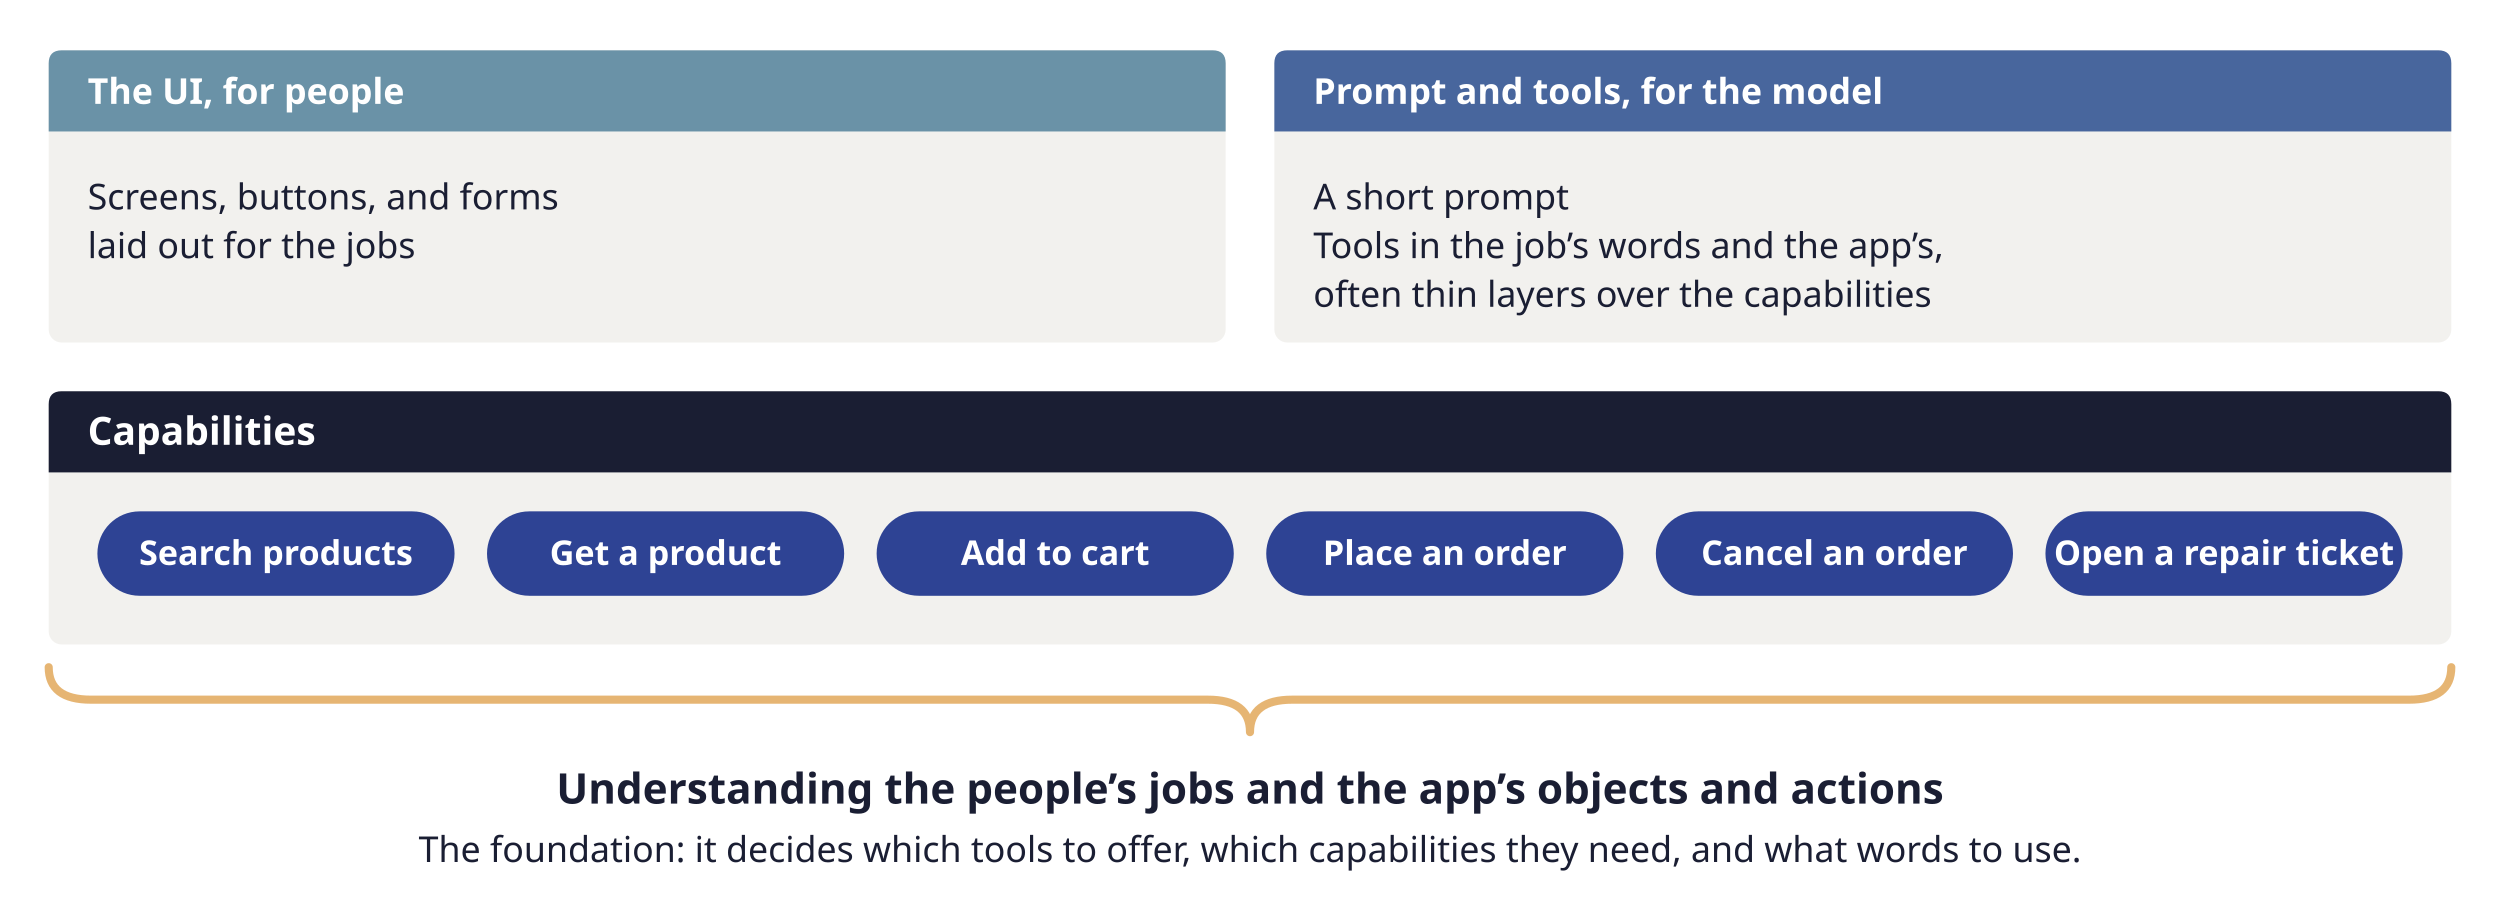
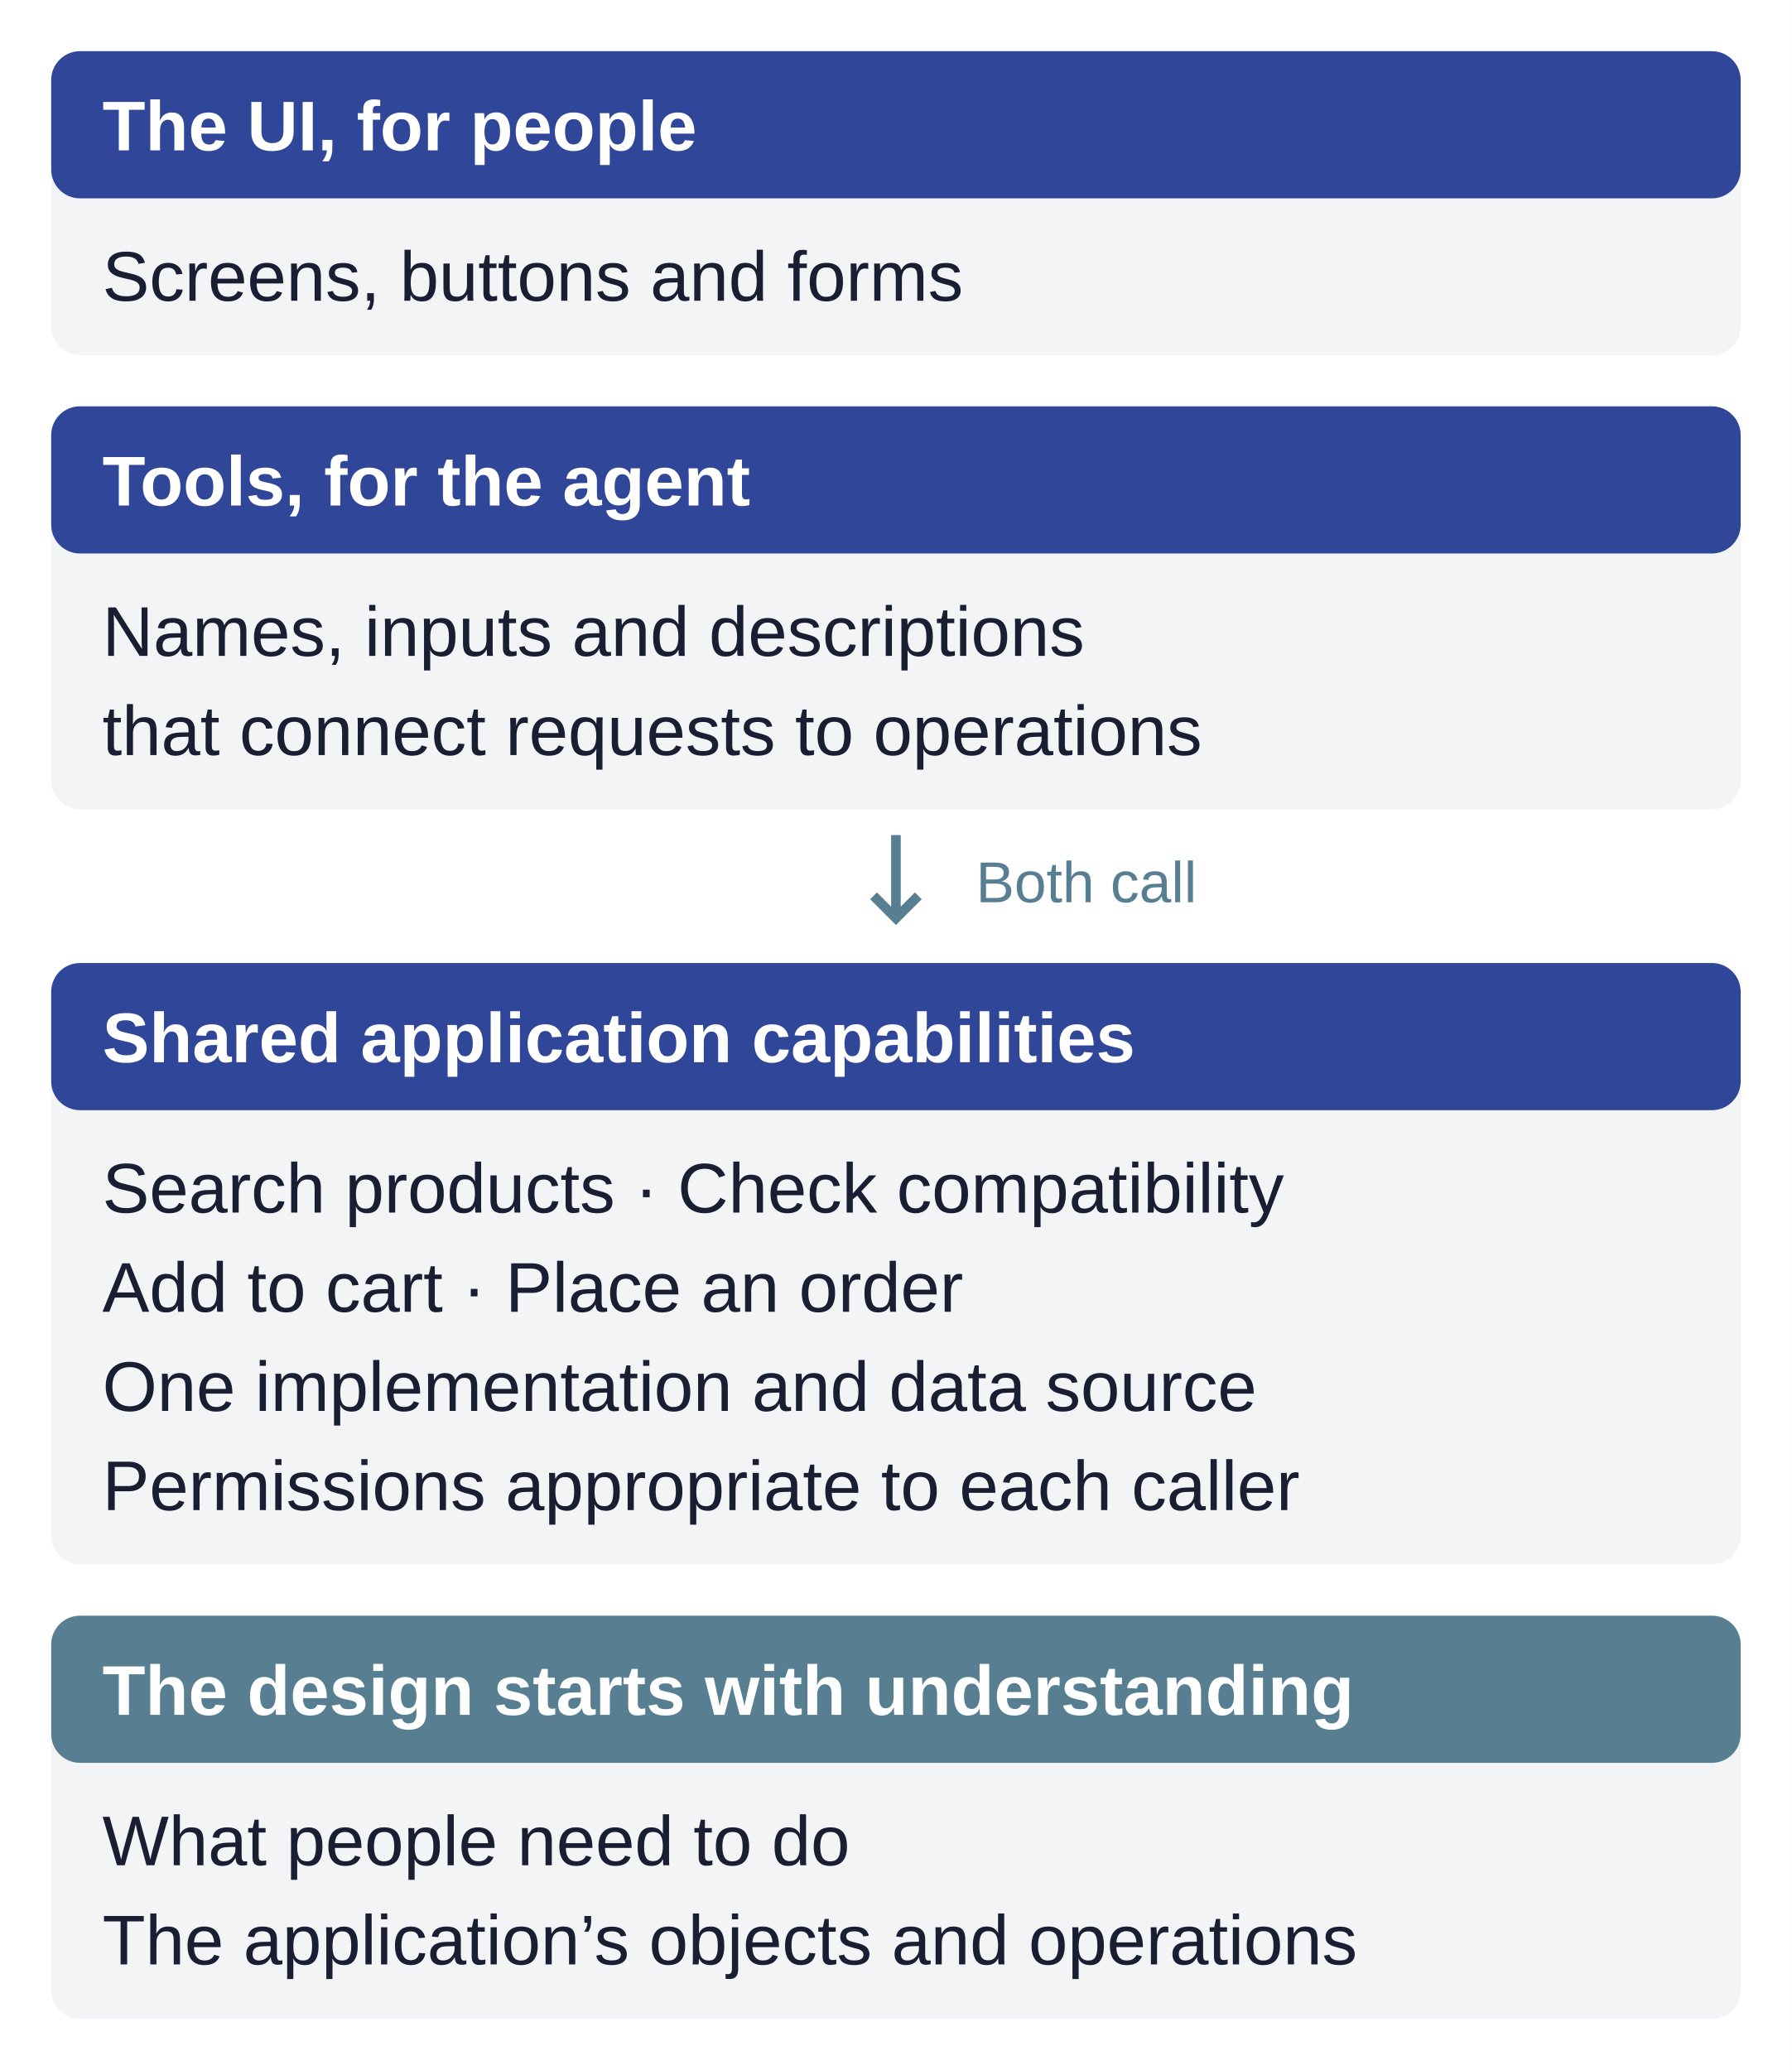
- <svg xmlns="http://www.w3.org/2000/svg" viewBox="30 255 1540 555" width="1540" height="555" role="img" aria-label="Capabilities first; the UI and the agent are built on them">
-   <rect width="1600" height="900" fill="#FFFFFF" />
-   <g transform="translate(0 50)">
-     <rect x="60" y="236" width="725" height="180" rx="8" fill="#F2F1EE" />
-     <path d="M60,286 V244 Q60,236 68,236 H777 Q785,236 785,244 V286 Z" fill="#6A92A7" />
-     <text x="84" y="269" font-family="Calibri, Carlito, 'Segoe UI', sans-serif" font-size="22" font-weight="700" fill="#FFFFFF">The UI, for people</text>
-     <text x="84" y="334" font-family="Calibri, Carlito, 'Segoe UI', sans-serif" font-size="22" fill="#1A1E33">Screens, buttons, and forms</text>
-     <text x="84" y="364" font-family="Calibri, Carlito, 'Segoe UI', sans-serif" font-size="22" fill="#1A1E33">laid out for the jobs</text>
-     <rect x="815" y="236" width="725" height="180" rx="8" fill="#F2F1EE" />
-     <path d="M815,286 V244 Q815,236 823,236 H1532 Q1540,236 1540,244 V286 Z" fill="#48669D" />
-     <text x="839" y="269" font-family="Calibri, Carlito, 'Segoe UI', sans-serif" font-size="22" font-weight="700" fill="#FFFFFF">Prompt and tools, for the model</text>
-     <text x="839" y="334" font-family="Calibri, Carlito, 'Segoe UI', sans-serif" font-size="22" fill="#1A1E33">A short prompt</text>
-     <text x="839" y="364" font-family="Calibri, Carlito, 'Segoe UI', sans-serif" font-size="22" fill="#1A1E33">Tools in the job’s words and the app’s,</text>
-     <text x="839" y="394" font-family="Calibri, Carlito, 'Segoe UI', sans-serif" font-size="22" fill="#1A1E33">often thin layers over the capabilities</text>
-     <rect x="60" y="446" width="1480" height="156" rx="8" fill="#F2F1EE" />
-     <path d="M60,496 V454 Q60,446 68,446 H1532 Q1540,446 1540,454 V496 Z" fill="#1A1E33" />
-     <text x="84" y="479" font-family="Calibri, Carlito, 'Segoe UI', sans-serif" font-size="24" font-weight="700" fill="#FFFFFF">Capabilities</text>
-     <rect x="90" y="520" width="220" height="52" rx="26" fill="#2E4394" />
-     <text x="200" y="553" text-anchor="middle" font-family="Calibri, Carlito, 'Segoe UI', sans-serif" font-size="21" font-weight="700" fill="#FFFFFF">Search products</text>
-     <rect x="330" y="520" width="220" height="52" rx="26" fill="#2E4394" />
-     <text x="440" y="553" text-anchor="middle" font-family="Calibri, Carlito, 'Segoe UI', sans-serif" font-size="21" font-weight="700" fill="#FFFFFF">Get a product</text>
-     <rect x="570" y="520" width="220" height="52" rx="26" fill="#2E4394" />
-     <text x="680" y="553" text-anchor="middle" font-family="Calibri, Carlito, 'Segoe UI', sans-serif" font-size="21" font-weight="700" fill="#FFFFFF">Add to cart</text>
-     <rect x="810" y="520" width="220" height="52" rx="26" fill="#2E4394" />
-     <text x="920" y="553" text-anchor="middle" font-family="Calibri, Carlito, 'Segoe UI', sans-serif" font-size="21" font-weight="700" fill="#FFFFFF">Place an order</text>
-     <rect x="1050" y="520" width="220" height="52" rx="26" fill="#2E4394" />
-     <text x="1160" y="553" text-anchor="middle" font-family="Calibri, Carlito, 'Segoe UI', sans-serif" font-size="21" font-weight="700" fill="#FFFFFF">Cancel an order</text>
-     <rect x="1290" y="520" width="220" height="52" rx="26" fill="#2E4394" />
-     <text x="1400" y="553" text-anchor="middle" font-family="Calibri, Carlito, 'Segoe UI', sans-serif" font-size="21" font-weight="700" fill="#FFFFFF">Open a repair ticket</text>
-     <path d="M60,616 Q60,636.0 86,636.0 L774,636.0 Q800,636.0 800,656 Q800,636.0 826,636.0 L1514,636.0 Q1540,636.0 1540,616" fill="none" stroke="#E6B573" stroke-width="5" stroke-linecap="round" stroke-linejoin="round" />
-     <text x="800" y="700" text-anchor="middle" font-family="Calibri, Carlito, 'Segoe UI', sans-serif" font-size="26" font-weight="700" fill="#1A1E33">Understanding the people’s jobs and the app’s objects and actions</text>
-     <text x="800" y="736" text-anchor="middle" font-family="Calibri, Carlito, 'Segoe UI', sans-serif" font-size="22" fill="#1A1E33">The foundation: it decides which tools to offer, which capabilities they need, and what words to use.</text>
-   </g>
+ <svg xmlns="http://www.w3.org/2000/svg" width="560" height="647" viewBox="0 0 560 647" role="img" aria-label="The UI and agent call shared capabilities with caller-specific permissions. Understanding users and their jobs guides the design.">
+   <rect width="560" height="647" fill="white" />
+   <rect x="16" y="16" width="528" height="95" rx="9" fill="#f3f4f6" />
+   <rect x="16" y="16" width="528" height="46" rx="9" fill="#304698" />
+   <text x="32" y="47" font-family="Arial, sans-serif" font-size="22" fill="white" font-weight="700">The UI, for people</text>
+   <text x="32" y="94" font-family="Arial, sans-serif" font-size="22" fill="#1a1e33">Screens, buttons and forms</text>
+   <rect x="16" y="127" width="528" height="126" rx="9" fill="#f3f4f6" />
+   <rect x="16" y="127" width="528" height="46" rx="9" fill="#304698" />
+   <text x="32" y="158" font-family="Arial, sans-serif" font-size="22" fill="white" font-weight="700">Tools, for the agent</text>
+   <text x="32" y="205" font-family="Arial, sans-serif" font-size="22" fill="#1a1e33">Names, inputs and descriptions</text>
+   <text x="32" y="236" font-family="Arial, sans-serif" font-size="22" fill="#1a1e33">that connect requests to operations</text>
+   <path d="M280 261 v26 m-7 -7 l7 7 7 -7" fill="none" stroke="#577f91" stroke-width="3" />
+   <text x="305" y="282" font-family="Arial, sans-serif" font-size="18" fill="#577f91">Both call</text>
+   <rect x="16" y="301" width="528" height="188" rx="9" fill="#f3f4f6" />
+   <rect x="16" y="301" width="528" height="46" rx="9" fill="#304698" />
+   <text x="32" y="332" font-family="Arial, sans-serif" font-size="22" fill="white" font-weight="700">Shared application capabilities</text>
+   <text x="32" y="379" font-family="Arial, sans-serif" font-size="22" fill="#1a1e33">Search products · Check compatibility</text>
+   <text x="32" y="410" font-family="Arial, sans-serif" font-size="22" fill="#1a1e33">Add to cart · Place an order</text>
+   <text x="32" y="441" font-family="Arial, sans-serif" font-size="22" fill="#1a1e33">One implementation and data source</text>
+   <text x="32" y="472" font-family="Arial, sans-serif" font-size="22" fill="#1a1e33">Permissions appropriate to each caller</text>
+   <rect x="16" y="505" width="528" height="126" rx="9" fill="#f3f4f6" />
+   <rect x="16" y="505" width="528" height="46" rx="9" fill="#577f91" />
+   <text x="32" y="536" font-family="Arial, sans-serif" font-size="22" fill="white" font-weight="700">The design starts with understanding</text>
+   <text x="32" y="583" font-family="Arial, sans-serif" font-size="22" fill="#1a1e33">What people need to do</text>
+   <text x="32" y="614" font-family="Arial, sans-serif" font-size="22" fill="#1a1e33">The application’s objects and operations</text>
</svg>
